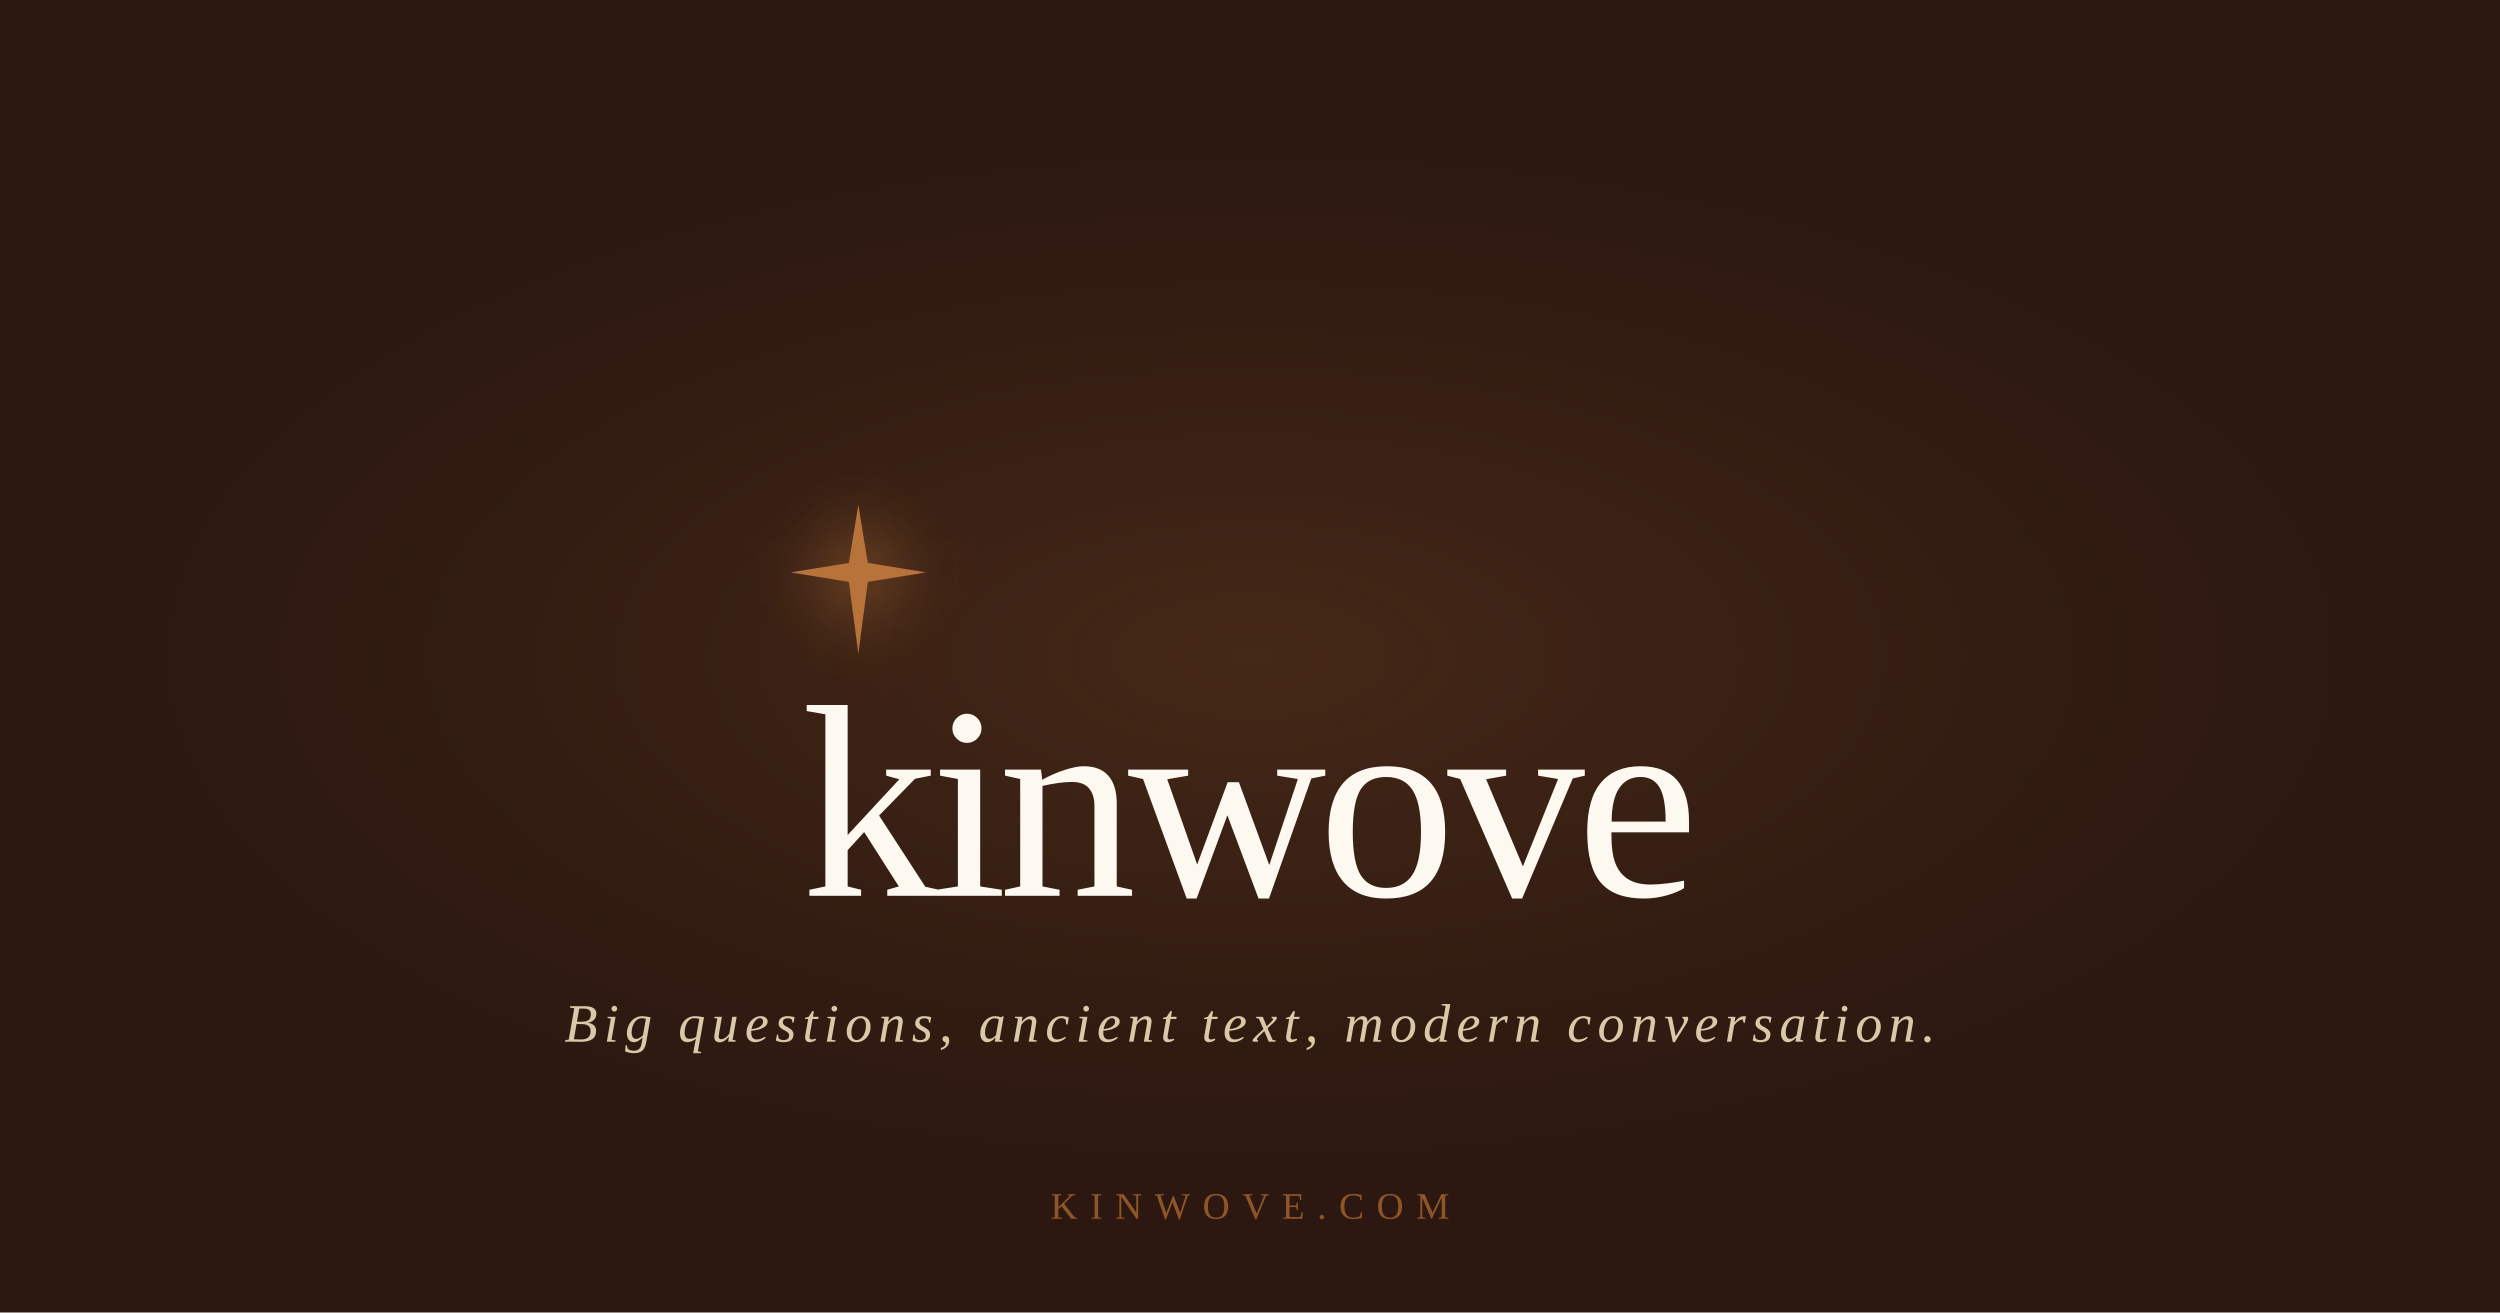
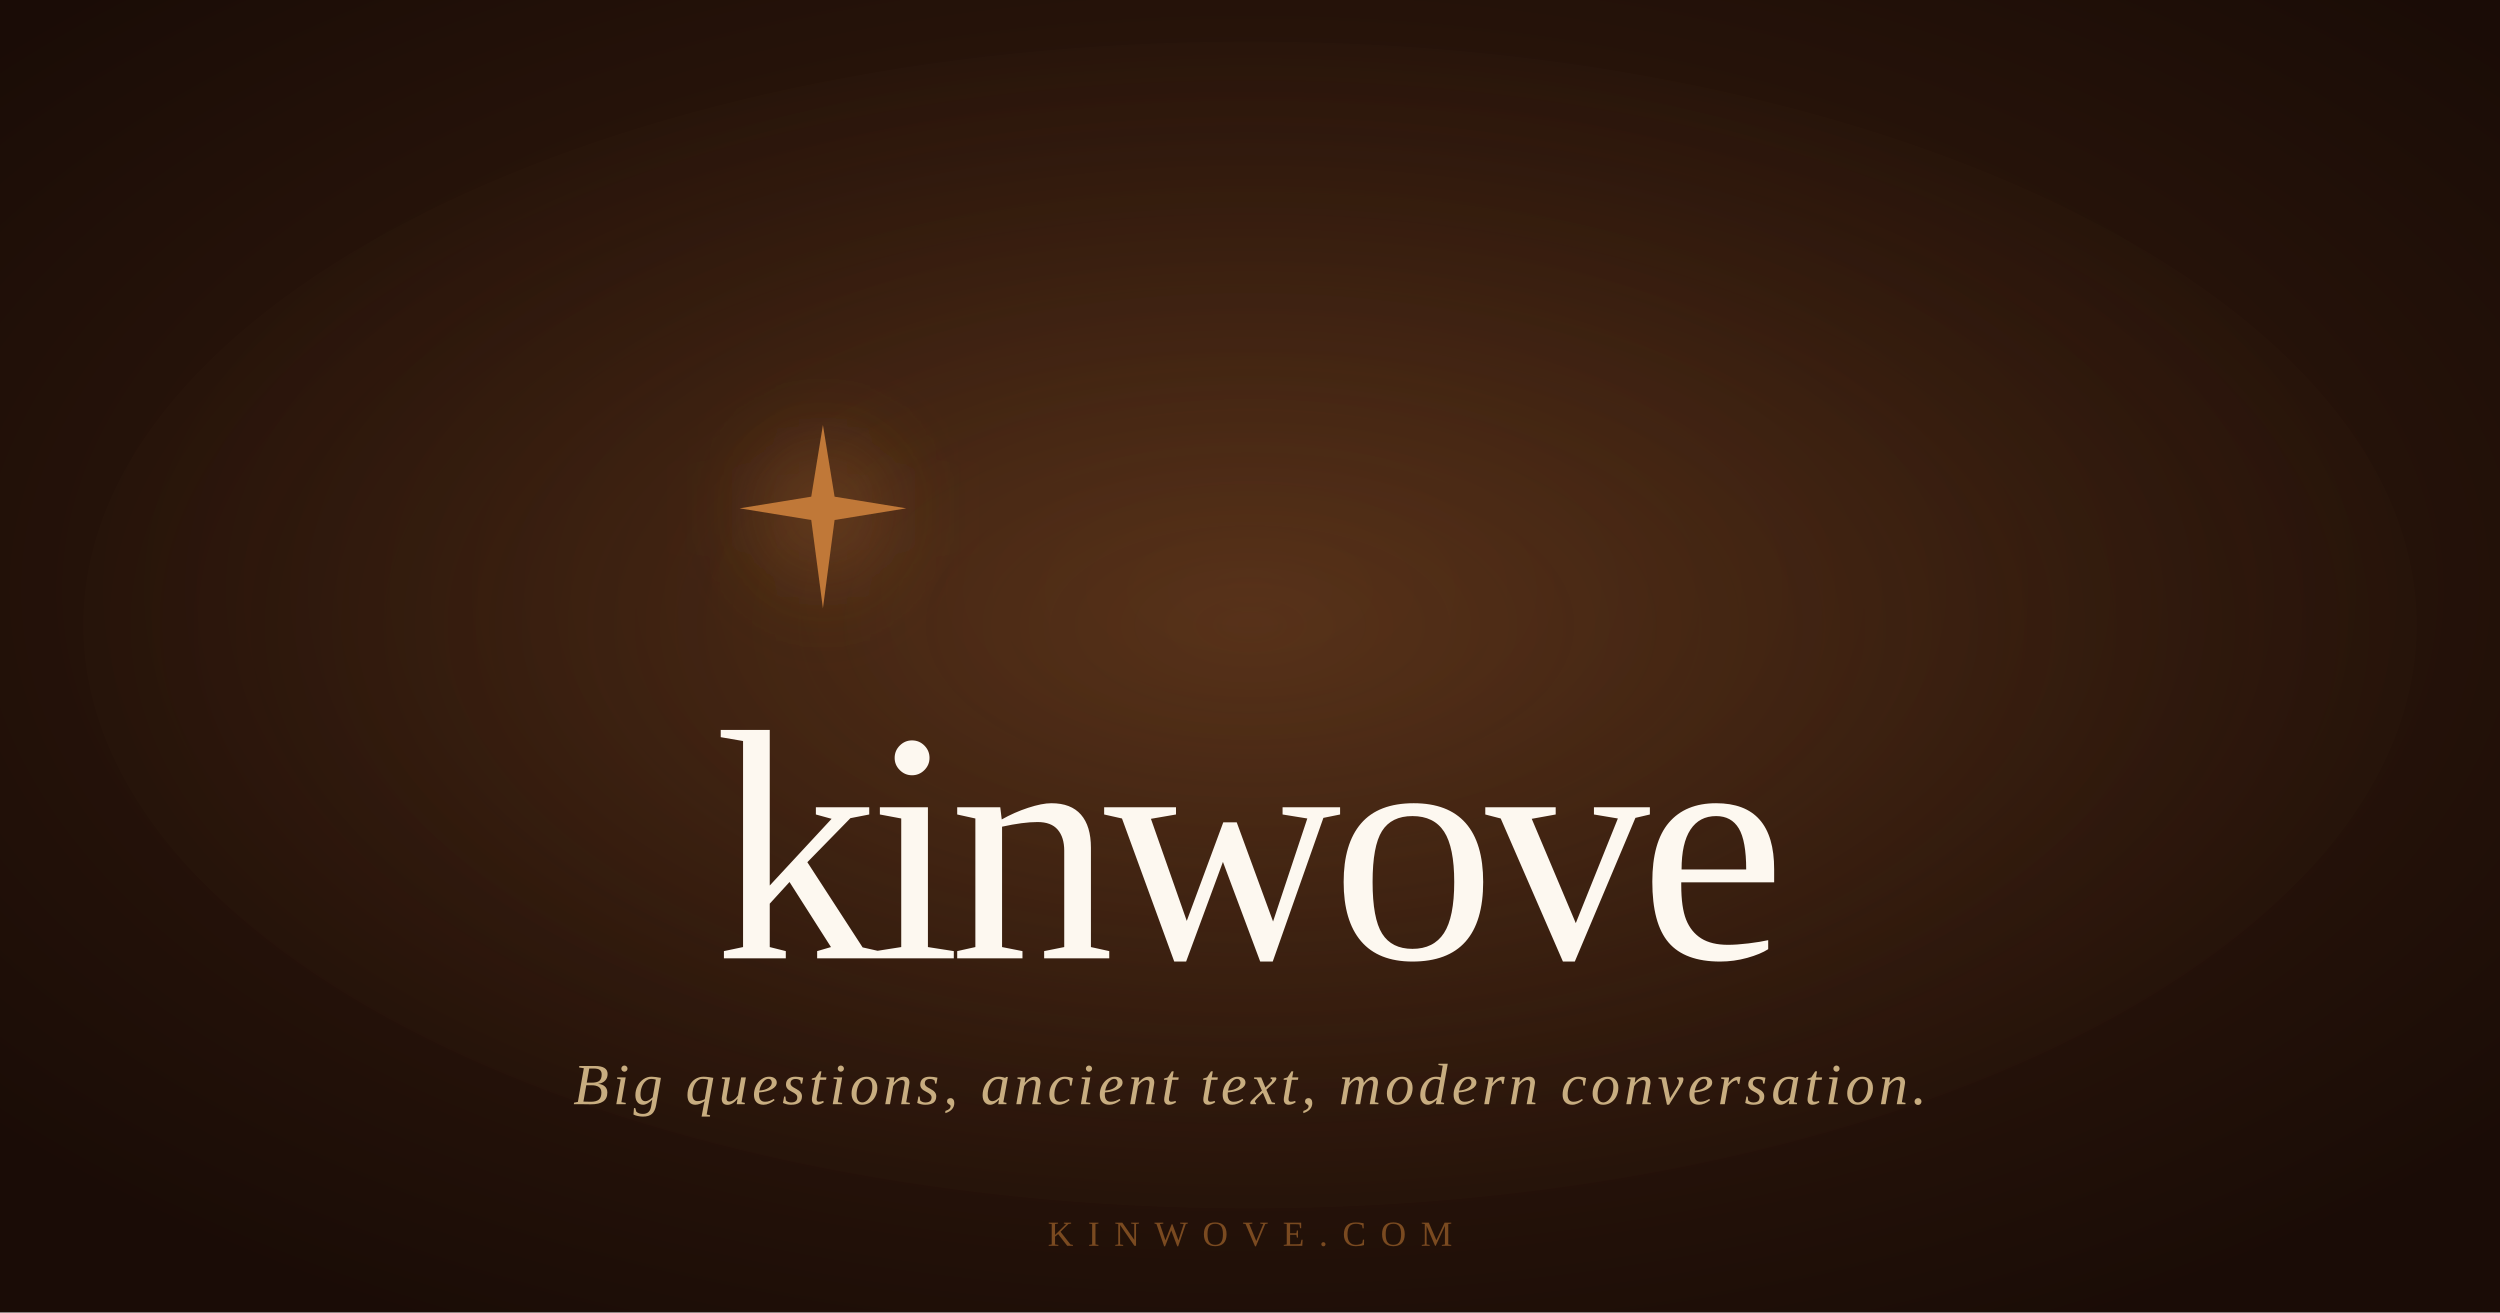
<svg xmlns="http://www.w3.org/2000/svg" width="1200" height="630" viewBox="0 0 1200 630">
  <defs>
+     <radialGradient id="bg" cx="50%" cy="45%" r="65%">
+       <stop offset="0%" stop-color="#3D2010" />
+       <stop offset="100%" stop-color="#1A0C06" />
+     </radialGradient>
    <radialGradient id="glow" cx="50%" cy="50%" r="55%">
-       <stop offset="0%" stop-color="#B8733A" stop-opacity="0.18" />
-       <stop offset="60%" stop-color="#B8733A" stop-opacity="0.05" />
+       <stop offset="0%" stop-color="#B8733A" stop-opacity="0.22" />
+       <stop offset="70%" stop-color="#B8733A" stop-opacity="0.05" />
      <stop offset="100%" stop-color="#B8733A" stop-opacity="0" />
    </radialGradient>
    <filter id="starGlow" x="-80%" y="-80%" width="260%" height="260%">
-       <feGaussianBlur in="SourceGraphic" stdDeviation="5" result="blur" />
+       <feGaussianBlur in="SourceGraphic" stdDeviation="6" result="blur" />
      <feMerge>
        <feMergeNode in="blur" />
        <feMergeNode in="SourceGraphic" />
      </feMerge>
    </filter>
  </defs>
-   <rect width="1200" height="630" fill="#2C1810" />
-   <ellipse cx="600" cy="315" rx="520" ry="240" fill="url(#glow)" />
-   <g transform="translate(412, 278) scale(3.25) translate(-12, -12)" filter="url(#starGlow)">
-     <path fill="#B8733A" d="M12 1 L13.4 9.6 L22 11 L13.4 12.4 L12 23 L10.6 12.4 L2 11 L10.6 9.6 Z" />
+   <rect width="1200" height="630" fill="url(#bg)" />
+   <ellipse cx="600" cy="300" rx="560" ry="280" fill="url(#glow)" />
+   <g transform="translate(395, 248) scale(4) translate(-12, -12)" filter="url(#starGlow)">
+     <path fill="#C07838" d="M12 1 L13.4 9.6 L22 11 L13.4 12.4 L12 23 L10.6 12.4 L2 11 L10.6 9.6 Z" />
  </g>
-   <text x="600" y="430" font-family="Georgia, 'Times New Roman', serif" font-size="132" font-weight="500" text-anchor="middle" fill="#FDF8F0" letter-spacing="-4">
+   <text x="600" y="460" font-family="Georgia, 'Times New Roman', serif" font-size="158" font-weight="500" text-anchor="middle" fill="#FDF8F0" letter-spacing="-5">
    kinwove
  </text>
-   <text x="600" y="500" font-family="Georgia, 'Times New Roman', serif" font-style="italic" font-size="26" text-anchor="middle" fill="#D9C9A8" letter-spacing="3">
+   <text x="600" y="530" font-family="Georgia, 'Times New Roman', serif" font-style="italic" font-size="28" text-anchor="middle" fill="#C8AD80" letter-spacing="2">
    Big questions, ancient text, modern conversation.
  </text>
-   <text x="600" y="585" font-family="Georgia, 'Times New Roman', serif" font-size="18" letter-spacing="6" text-anchor="middle" fill="#8E5528">
+   <text x="600" y="598" font-family="Georgia, 'Times New Roman', serif" font-size="17" letter-spacing="7" text-anchor="middle" fill="#7A4A20">
    KINWOVE.COM
  </text>
</svg>
